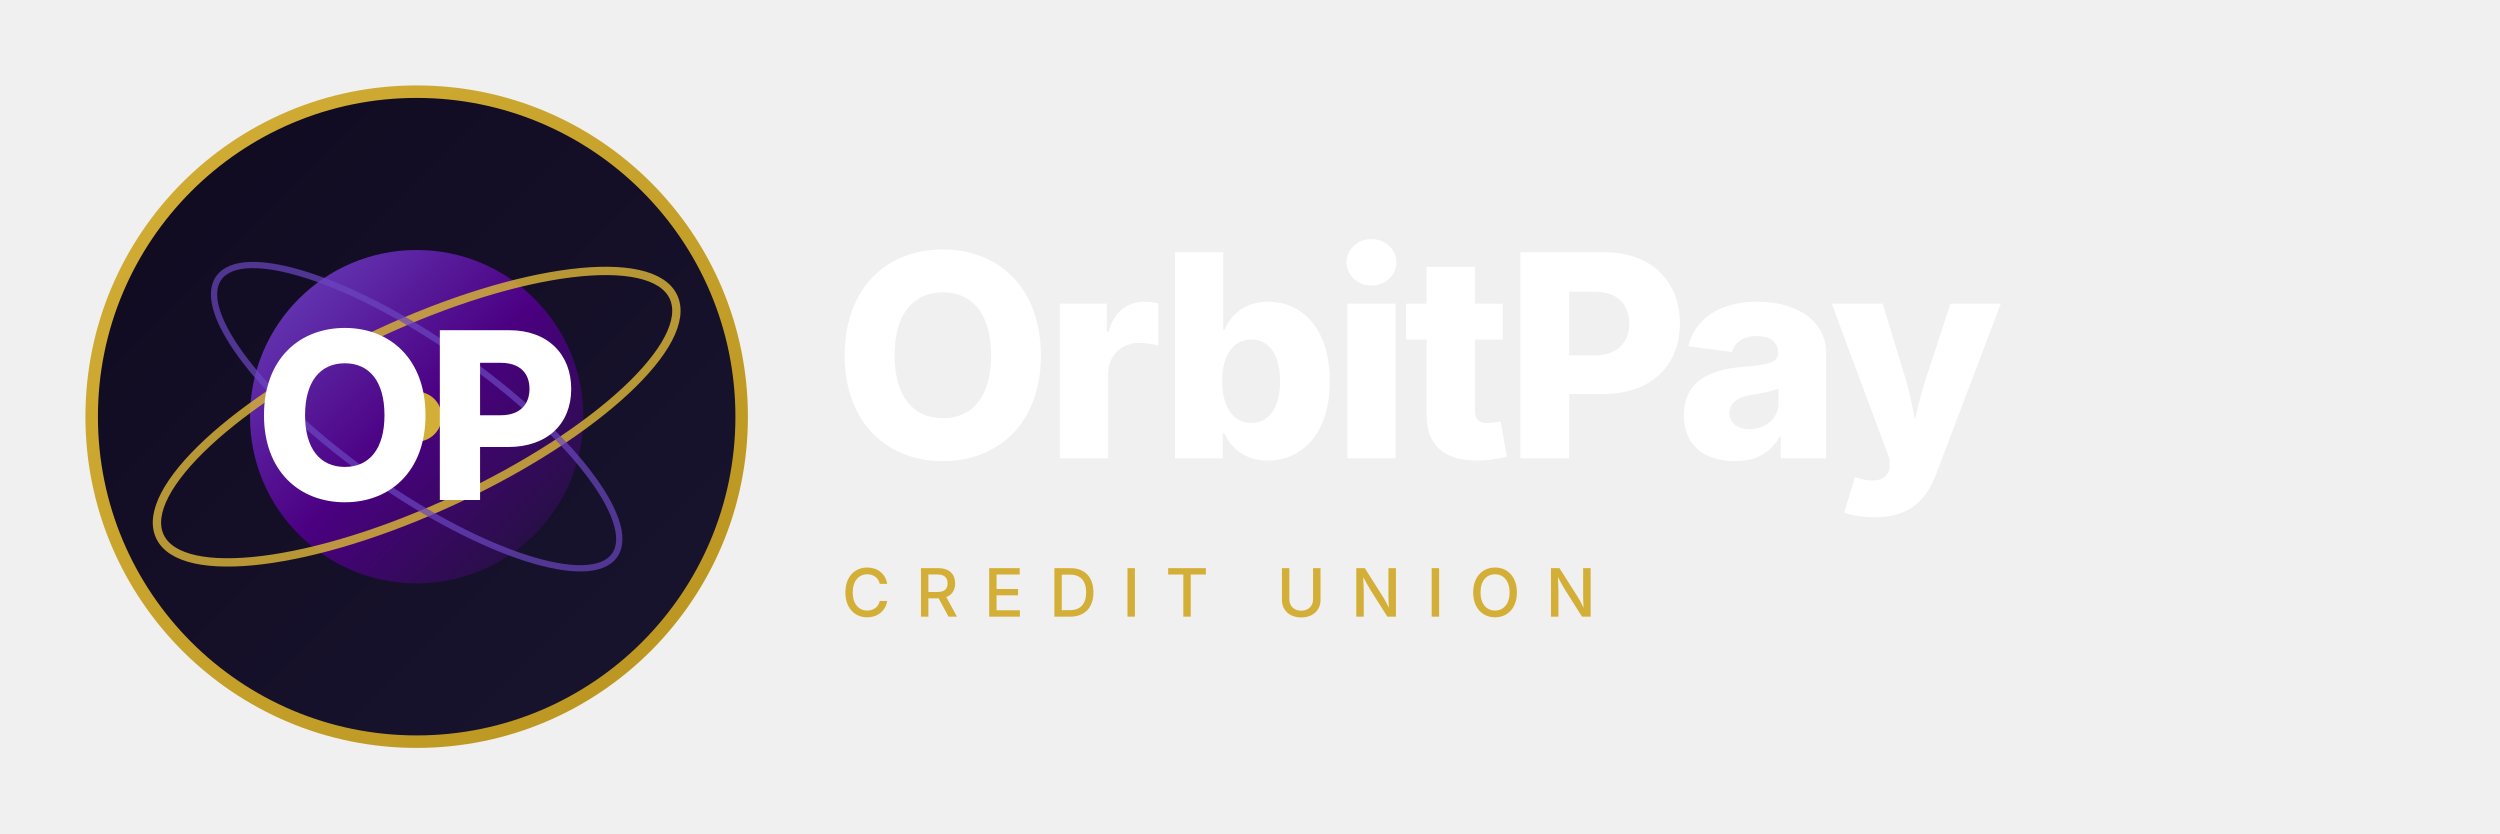
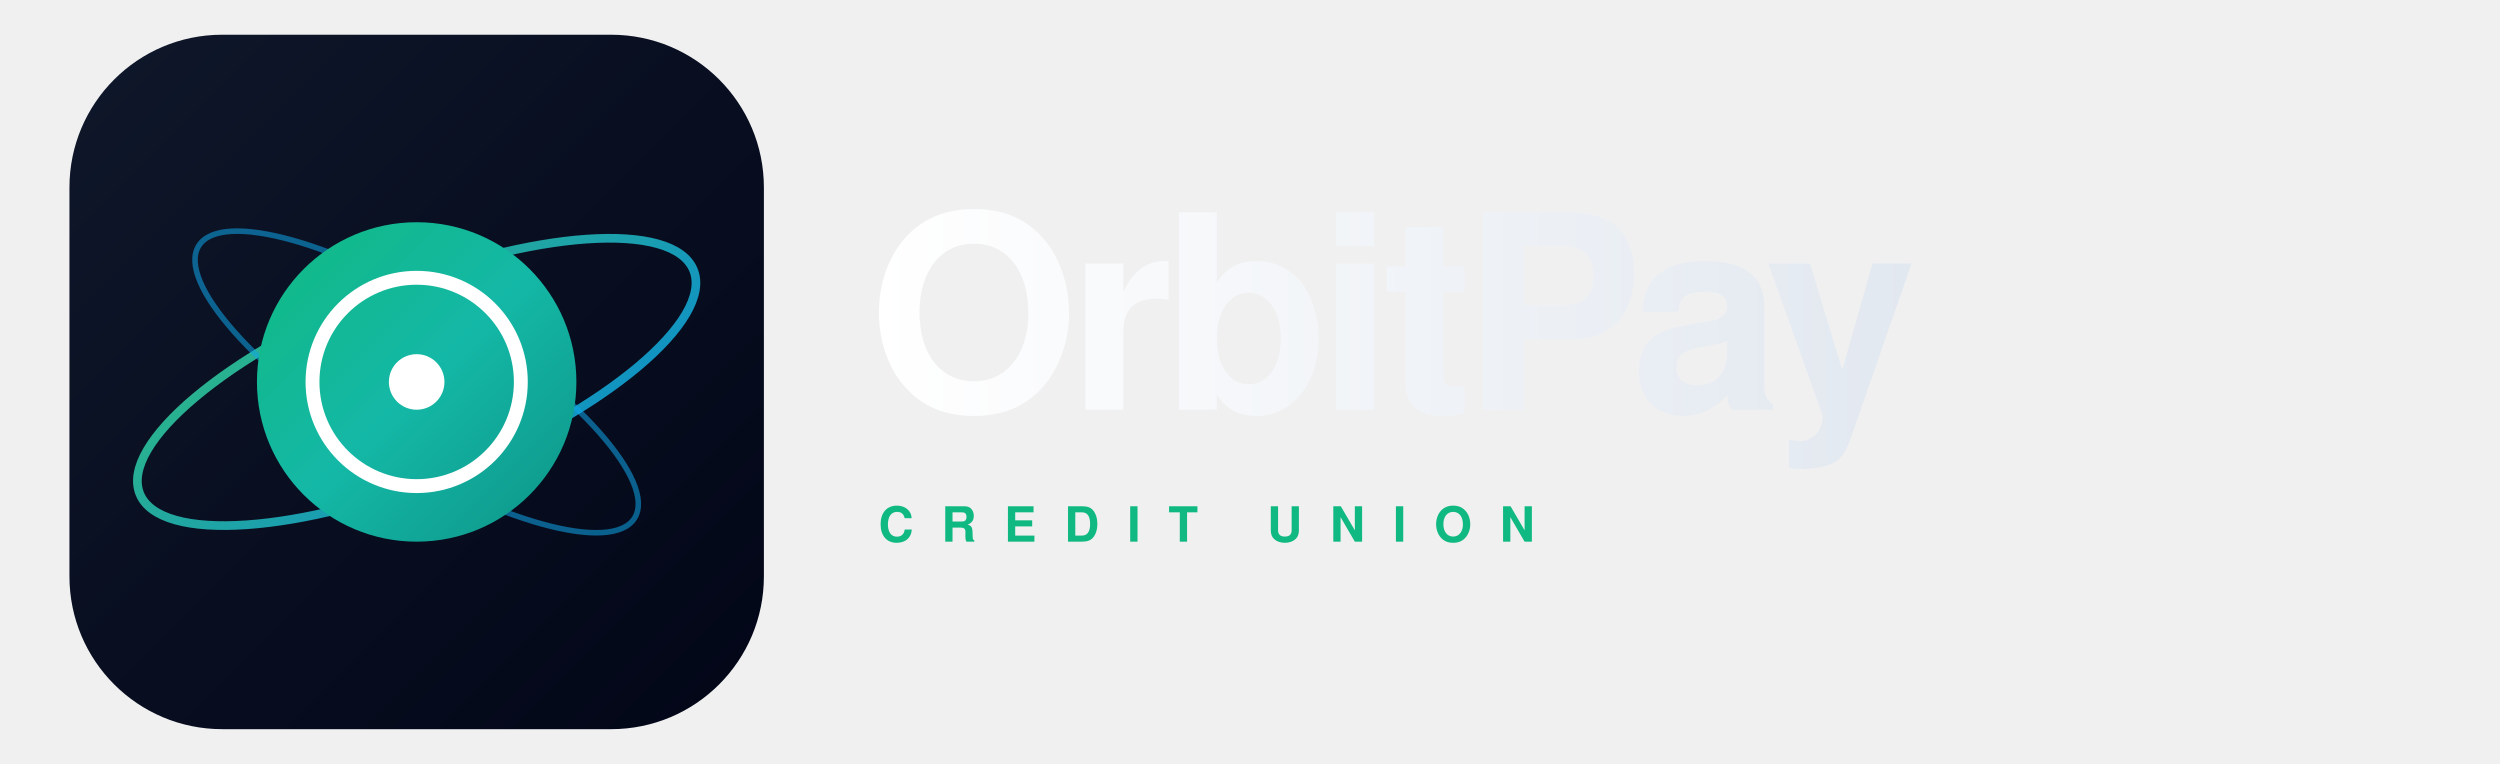
- <svg xmlns="http://www.w3.org/2000/svg" viewBox="0 0 600 200" width="600" height="200">
+ <svg xmlns="http://www.w3.org/2000/svg" viewBox="0 0 720 220" width="720" height="220">
  <defs>
-     <linearGradient id="bgGrad" x1="0%" y1="0%" x2="100%" y2="100%">
-       <stop offset="0%" stop-color="#0F0A1F" />
-       <stop offset="100%" stop-color="#1A1530" />
+     <linearGradient id="bg" x1="0%" y1="0%" x2="100%" y2="100%">
+       <stop offset="0%" stop-color="#0F172A" />
+       <stop offset="100%" stop-color="#020617" />
    </linearGradient>
-     <linearGradient id="markGrad" x1="0%" y1="0%" x2="100%" y2="100%">
-       <stop offset="0%" stop-color="#6B46C1" />
-       <stop offset="50%" stop-color="#4B0082" />
-       <stop offset="100%" stop-color="#1A1530" />
+     <linearGradient id="disc" x1="0%" y1="0%" x2="100%" y2="100%">
+       <stop offset="0%" stop-color="#10B981" />
+       <stop offset="50%" stop-color="#14B8A6" />
+       <stop offset="100%" stop-color="#0D9488" />
    </linearGradient>
-     <linearGradient id="ringGrad" x1="0%" y1="0%" x2="100%" y2="100%">
-       <stop offset="0%" stop-color="#D4AF37" />
-       <stop offset="100%" stop-color="#B8941F" />
+     <linearGradient id="ring" x1="0%" y1="0%" x2="100%" y2="100%">
+       <stop offset="0%" stop-color="#34D399" />
+       <stop offset="100%" stop-color="#0EA5E9" />
+     </linearGradient>
+     <linearGradient id="wordmark" x1="0%" y1="0%" x2="100%" y2="0%">
+       <stop offset="0%" stop-color="#FFFFFF" />
+       <stop offset="100%" stop-color="#E2E8F0" />
    </linearGradient>
  </defs>
-   <g transform="translate(20, 20)">
-     <circle cx="80" cy="80" r="78" fill="url(#bgGrad)" stroke="url(#ringGrad)" stroke-width="3" />
-     <circle cx="80" cy="80" r="40" fill="url(#markGrad)" />
-     <ellipse cx="80" cy="80" rx="68" ry="22" fill="none" stroke="#D4AF37" stroke-width="2" opacity="0.85" transform="rotate(-25 80 80)" />
-     <ellipse cx="80" cy="80" rx="58" ry="18" fill="none" stroke="#6B46C1" stroke-width="1.5" opacity="0.7" transform="rotate(35 80 80)" />
-     <circle cx="80" cy="80" r="6" fill="#D4AF37" />
-     <text x="80" y="100" font-family="Inter, -apple-system, sans-serif" font-size="56" font-weight="800" text-anchor="middle" fill="#FFFFFF" letter-spacing="-2">OP</text>
+   <g transform="translate(20, 10)">
+     <rect width="200" height="200" rx="44" fill="url(#bg)" />
+     <ellipse cx="100" cy="100" rx="86" ry="28" fill="none" stroke="url(#ring)" stroke-width="2.5" opacity="0.85" transform="rotate(-22 100 100)" />
+     <ellipse cx="100" cy="100" rx="74" ry="22" fill="none" stroke="#0EA5E9" stroke-width="1.6" opacity="0.55" transform="rotate(32 100 100)" />
+     <circle cx="100" cy="100" r="46" fill="url(#disc)" />
+     <circle cx="100" cy="100" r="30" fill="none" stroke="#FFFFFF" stroke-width="4" />
+     <circle cx="100" cy="100" r="8" fill="#FFFFFF" />
  </g>
-   <g transform="translate(200, 0)">
-     <text x="0" y="110" font-family="Inter, -apple-system, sans-serif" font-size="68" font-weight="800" fill="#FFFFFF" letter-spacing="-2">OrbitPay</text>
-     <text x="2" y="148" font-family="Inter, -apple-system, sans-serif" font-size="16" font-weight="500" fill="#D4AF37" letter-spacing="6">CREDIT UNION</text>
-     <line x1="0" y1="160" x2="200" y2="160" stroke="url(#ringGrad)" stroke-width="2" />
+   <g transform="translate(250, 0)">
+     <text x="0" y="118" font-family="-apple-system, BlinkMacSystemFont, 'Segoe UI', Helvetica, Arial, sans-serif" font-size="78" font-weight="800" fill="url(#wordmark)" letter-spacing="-3">OrbitPay</text>
+     <text x="3" y="156" font-family="-apple-system, BlinkMacSystemFont, 'Segoe UI', Helvetica, Arial, sans-serif" font-size="14" font-weight="600" fill="#10B981" letter-spacing="8">CREDIT UNION</text>
+     <line x1="0" y1="170" x2="280" y2="170" stroke="url(#disc)" stroke-width="2" opacity="0.6" />
  </g>
</svg>
